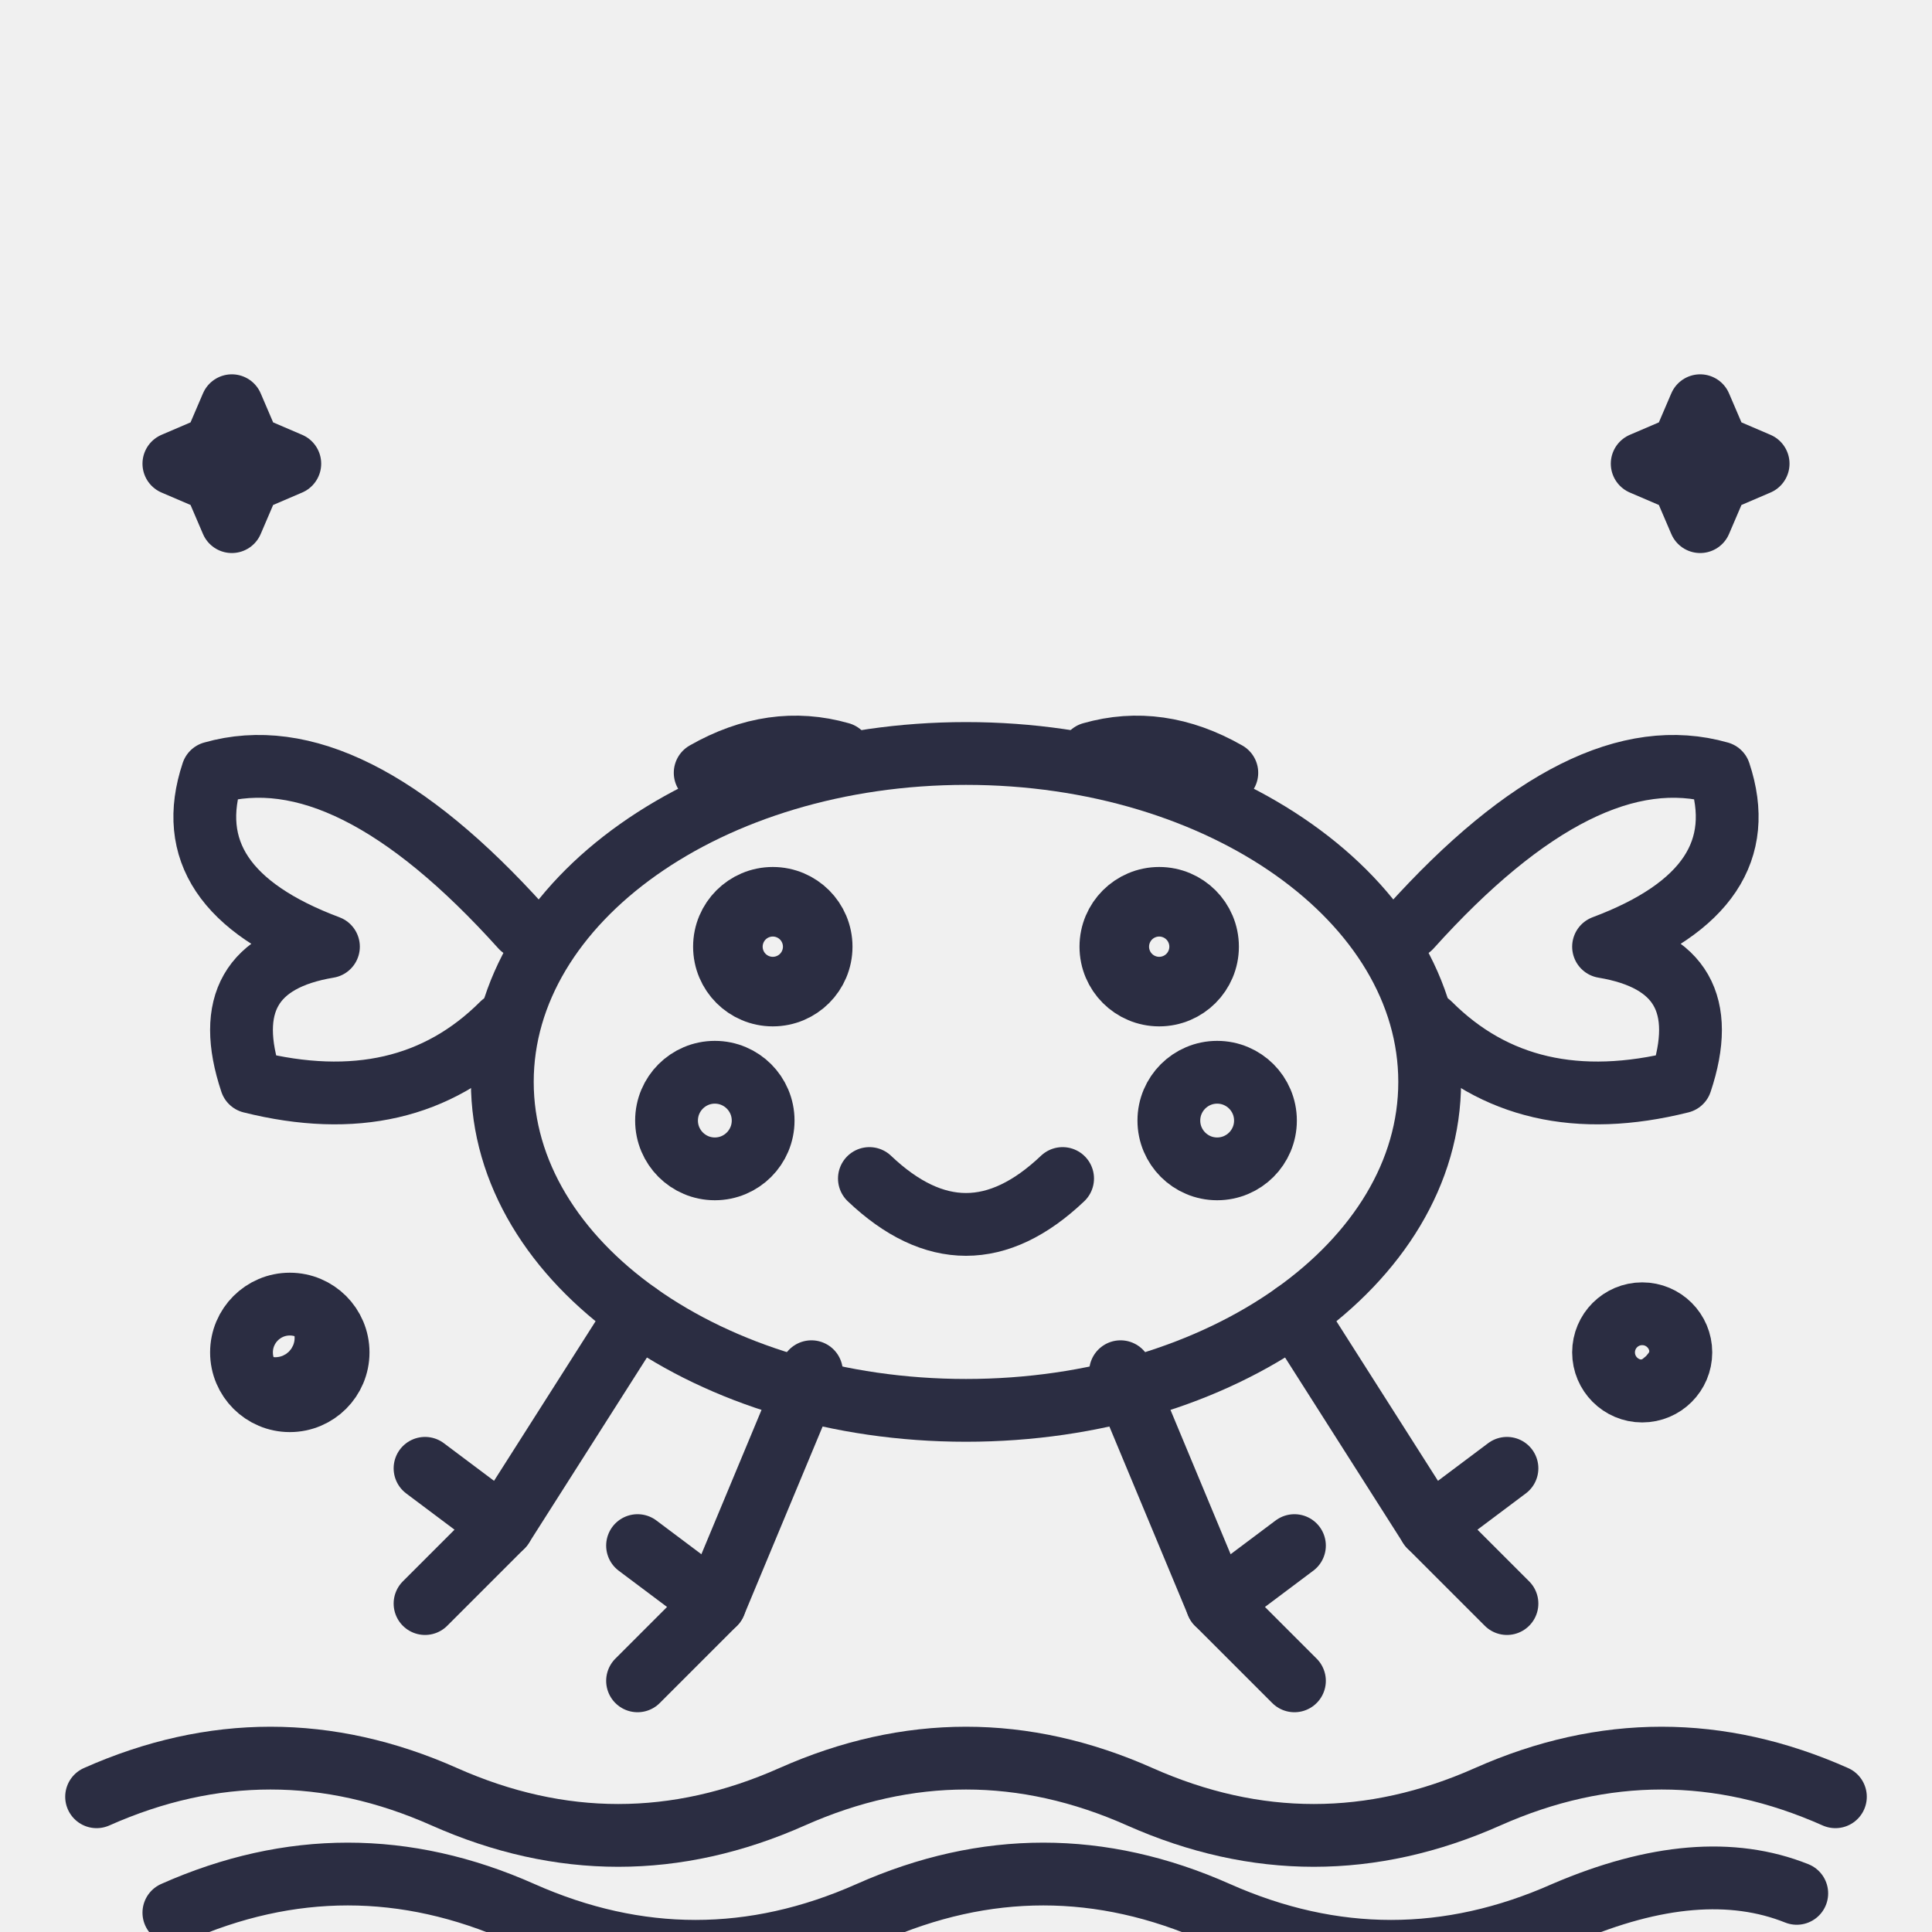
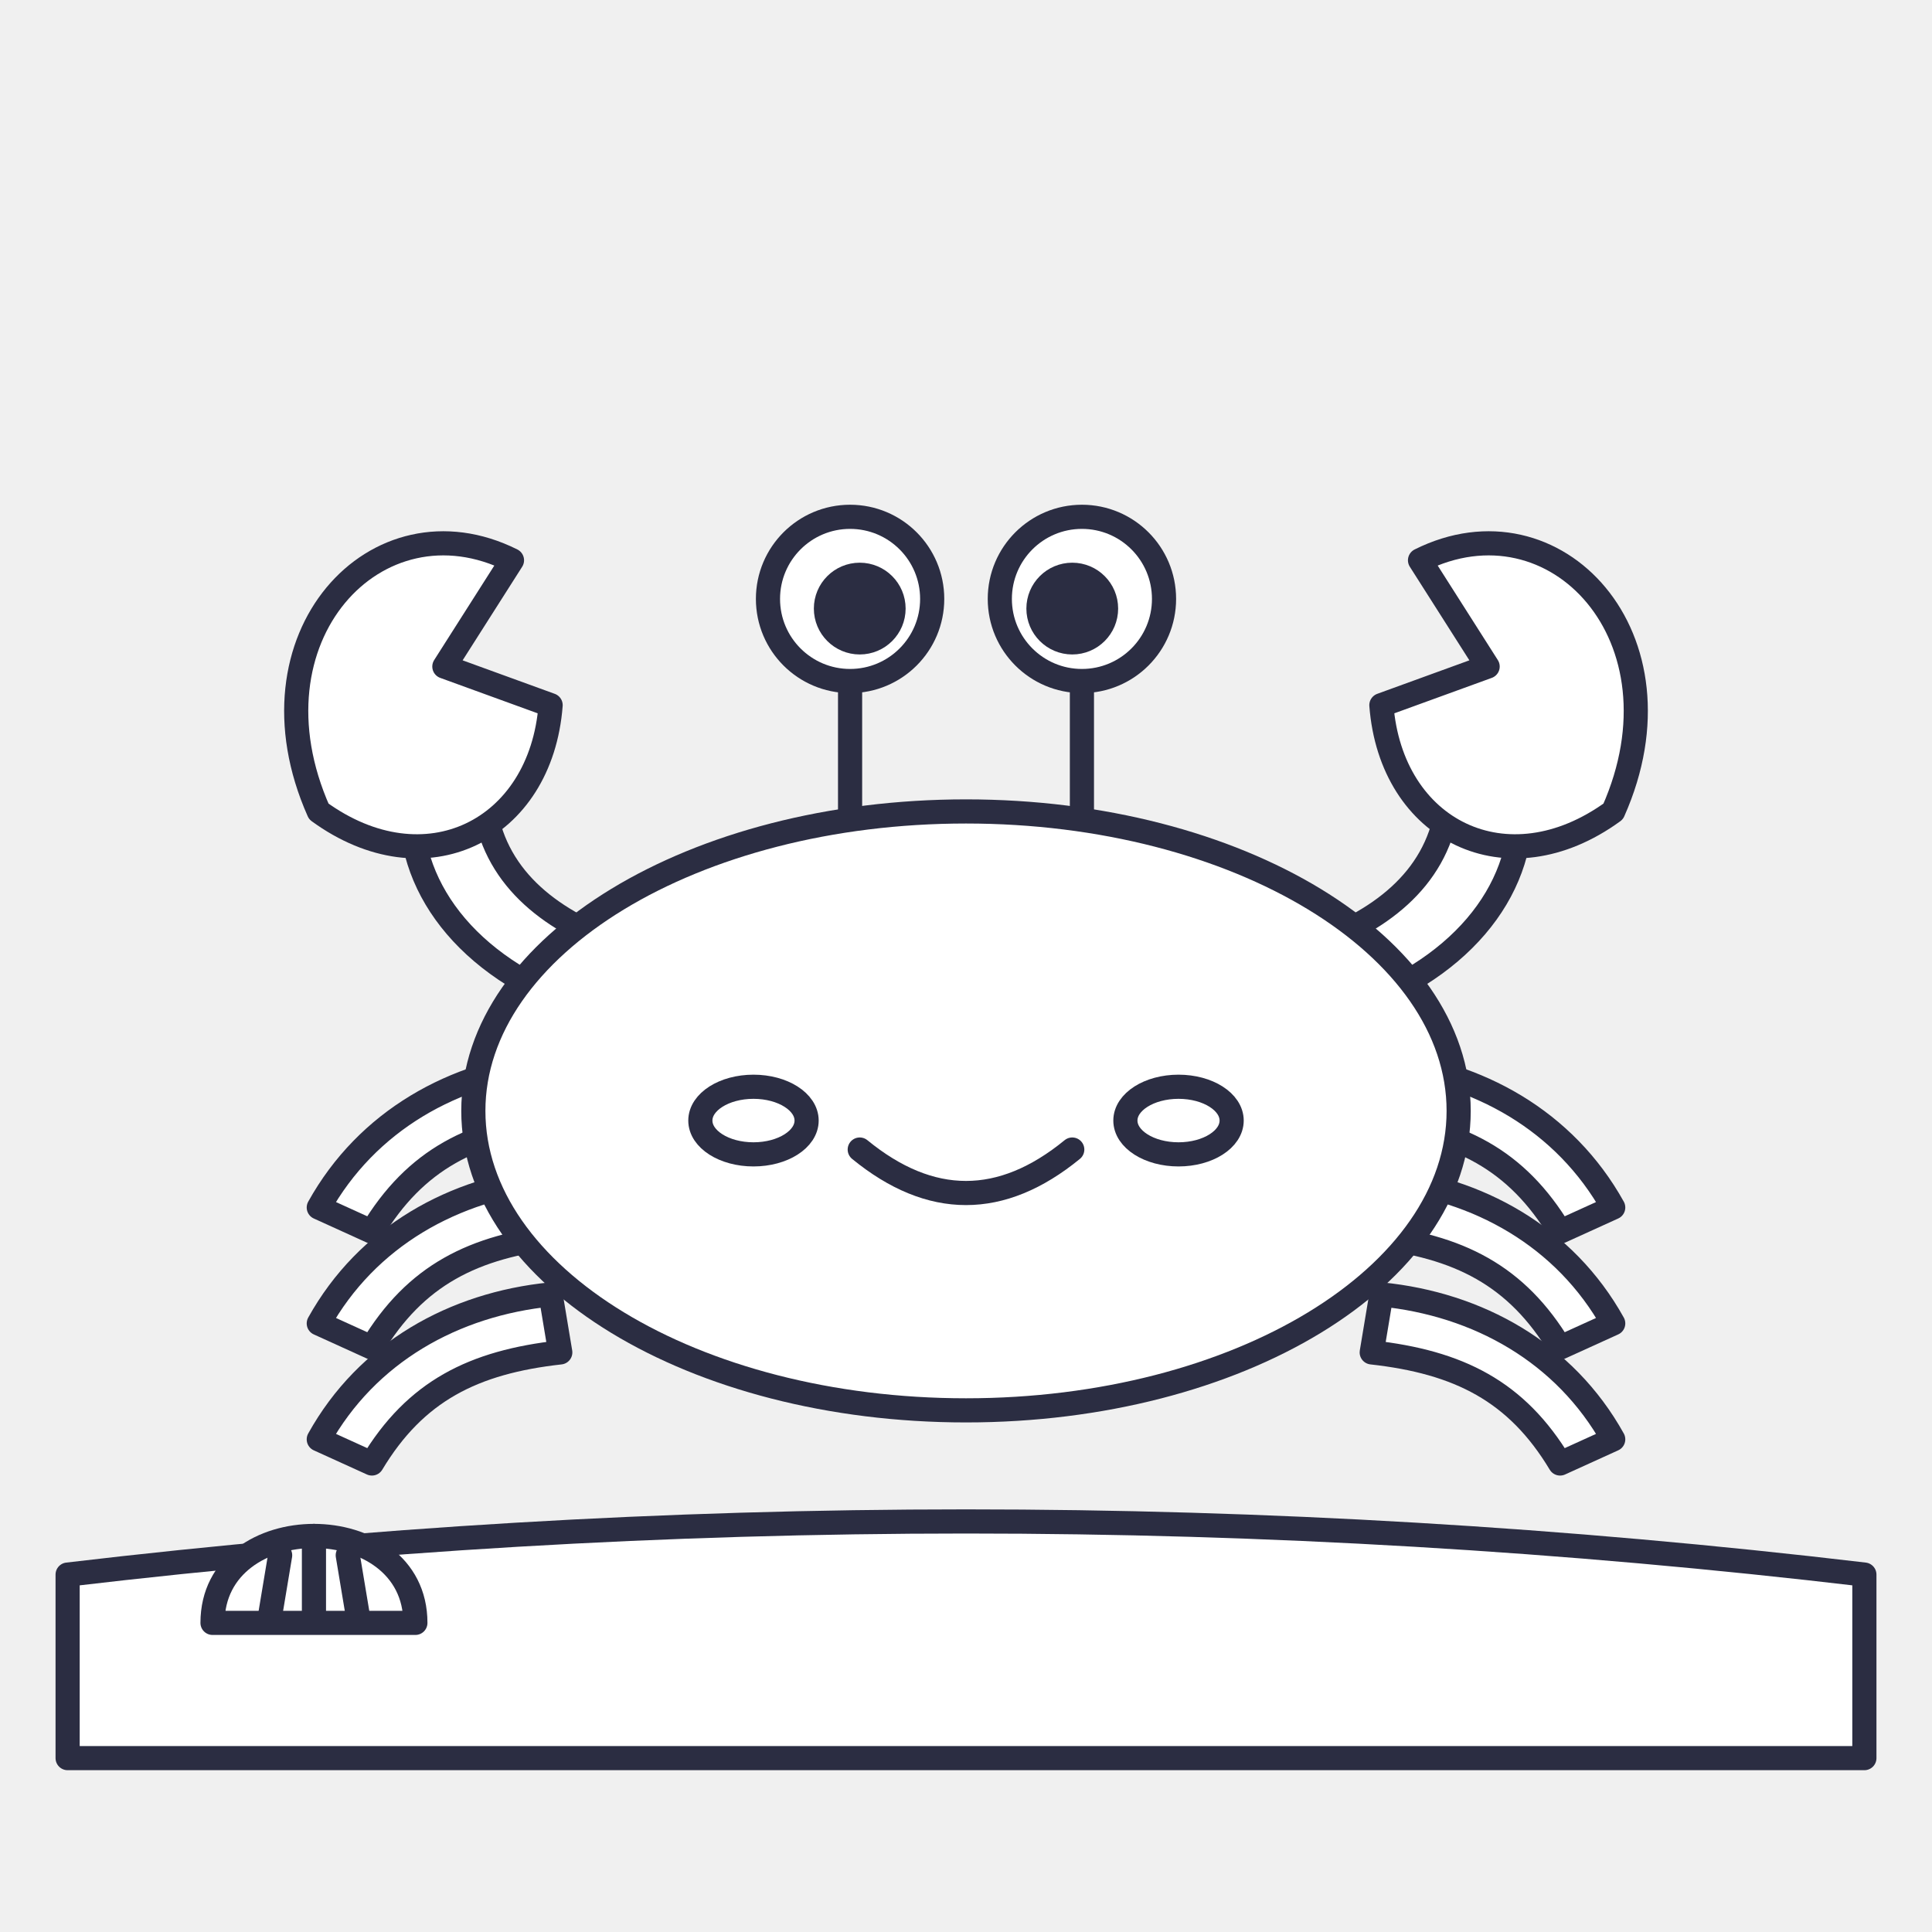
- <svg xmlns="http://www.w3.org/2000/svg" viewBox="0 0 200 200">
-   <g fill="none" stroke="#2b2d42" stroke-width="6.5" stroke-linecap="round" stroke-linejoin="round">
-     <ellipse cx="100" cy="112" rx="48" ry="34" />
-     <circle cx="80" cy="98" r="5" />
-     <circle cx="120" cy="98" r="5" />
-     <circle cx="80" cy="98" r="2.2" />
-     <circle cx="120" cy="98" r="2.2" />
-     <path d="M73 80 Q80 76 87 78" />
-     <path d="M113 78 Q120 76 127 80" />
-     <path d="M90 122 Q100 131.5 110 122" />
-     <circle cx="74" cy="116" r="5" />
-     <circle cx="126" cy="116" r="5" />
-     <path d="M54 96 Q36 76 22 80 Q18 92 34 98 Q22 100 26 112 Q42 116 52 106" />
-     <path d="M146 96 Q164 76 178 80 Q182 92 166 98 Q178 100 174 112 Q158 116 148 106" />
-     <path d="M66 136 L52 158 M84 142 L74 166 M116 142 L126 166 M134 136 L148 158" />
-     <path d="M52 158 L44 152 M52 158 L44 166 M74 166 L66 160 M74 166 L66 174" />
-     <path d="M126 166 L134 160 M126 166 L134 174 M148 158 L156 152 M148 158 L156 166" />
-     <polygon points="24,42 25.8,46.2 30,48 25.8,49.8 24,54 22.2,49.8 18,48 22.2,46.2" />
-     <polygon points="176,42 177.8,46.2 182,48 177.8,49.8 176,54 174.2,49.8 170,48 174.2,46.2" />
-     <circle cx="30" cy="140" r="5" />
-     <circle cx="28.5" cy="138.5" r="1.25" />
-     <circle cx="170" cy="140" r="4" />
-     <circle cx="168.8" cy="138.8" r="1" />
-     <path d="M10 186 Q28 178 46 186 Q64 194 82 186 Q100 178 118 186 Q136 194 154 186 Q172 178 190 186" />
-     <path d="M18 198 Q36 190 54 198 Q72 206 90 198 Q108 190 126 198 Q144 206 162 198 Q176 192 186 196" />
+ <svg xmlns="http://www.w3.org/2000/svg" viewBox="0 0 400 400" fill="#fff" stroke="#2b2d42" stroke-width="5" stroke-linecap="round" stroke-linejoin="round">
+   <g data-step="6" data-name="arena">
+     <path d="M14 326 Q200 304 386 326 L386 364 L14 364 Z" />
+   </g>
+   <g data-step="7" data-name="concha">
+     <path d="M44 336 C44 312 86 312 86 336 Z" />
+     <path d="M56 334 L58 322 M65 334 V318 M74 334 L72 322" fill="none" />
+   </g>
+   <g data-step="5" data-name="patas">
+     <path d="M114 220 C94 222 76 232 66 250 L77 255 C86 240 98 234 116 232 Z" />
+     <path d="M114 244 C94 246 76 256 66 274 L77 279 C86 264 98 258 116 256 Z" />
+     <path d="M114 268 C94 270 76 280 66 298 L77 303 C86 288 98 282 116 280 Z" />
+     <path d="M286 220 C306 222 324 232 334 250 L323 255 C314 240 302 234 284 232 Z" />
+     <path d="M286 244 C306 246 324 256 334 274 L323 279 C314 264 302 258 284 256 Z" />
+     <path d="M286 268 C306 270 324 280 334 298 L323 303 C314 288 302 282 284 280 Z" />
+   </g>
+   <g data-step="4" data-name="pinzas">
+     <path d="M114 206 C92 196 82 178 86 160 L100 162 C100 178 110 188 124 194 Z" />
+     <path d="M286 206 C308 196 318 178 314 160 L300 162 C300 178 290 188 276 194 Z" />
+     <path d="M66 168 C50 132 78 102 106 116 L92 138 L114 146 C112 172 88 184 66 168 Z" />
+     <path d="M334 168 C350 132 322 102 294 116 L308 138 L286 146 C288 172 312 184 334 168 Z" />
+   </g>
+   <g data-step="2" data-name="ojos">
+     <path d="M176 176 V134 M224 176 V134" fill="none" />
+     <circle cx="176" cy="124" r="17" />
+     <circle cx="224" cy="124" r="17" />
+     <circle cx="178" cy="126" r="7" fill="#2b2d42" />
+     <circle cx="222" cy="126" r="7" fill="#2b2d42" />
+   </g>
+   <g data-step="1" data-name="cuerpo">
+     <ellipse cx="200" cy="230" rx="102" ry="62" />
+   </g>
+   <g data-step="3" data-name="sonrisa">
+     <path d="M178 238 Q200 256 222 238" fill="none" />
+     <ellipse cx="156" cy="232" rx="11" ry="7" />
+     <ellipse cx="244" cy="232" rx="11" ry="7" />
  </g>
</svg>
